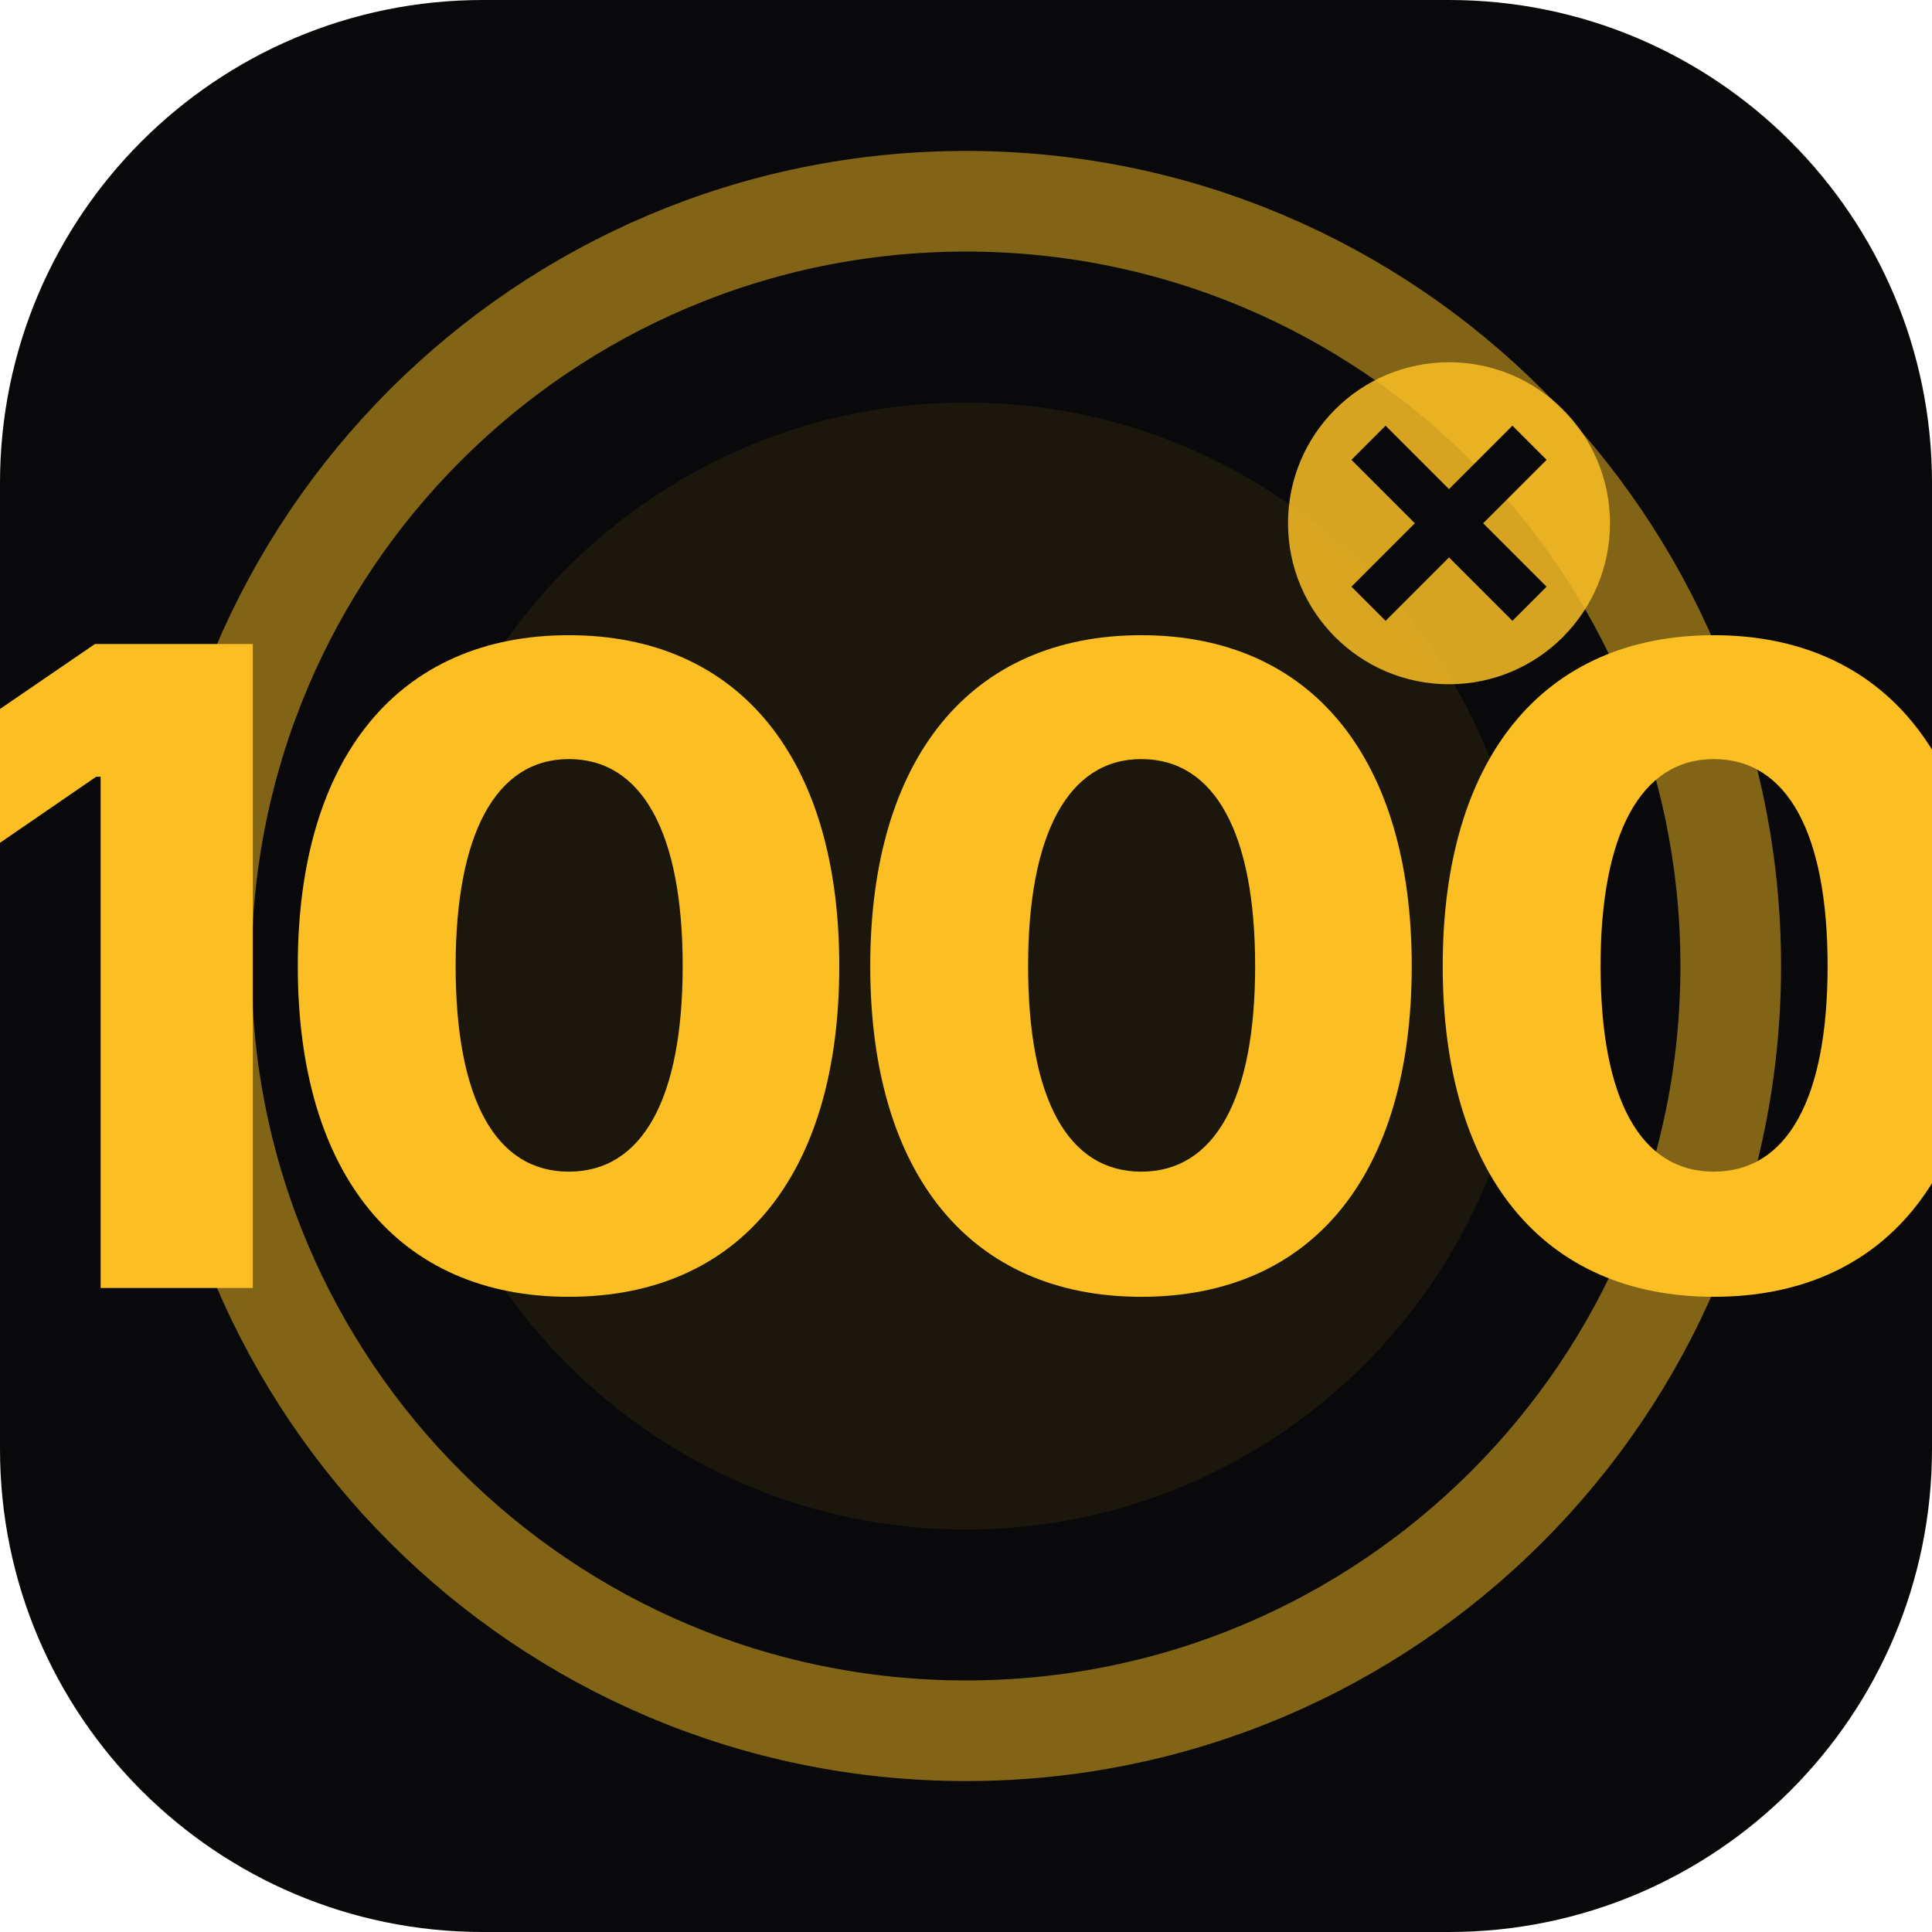
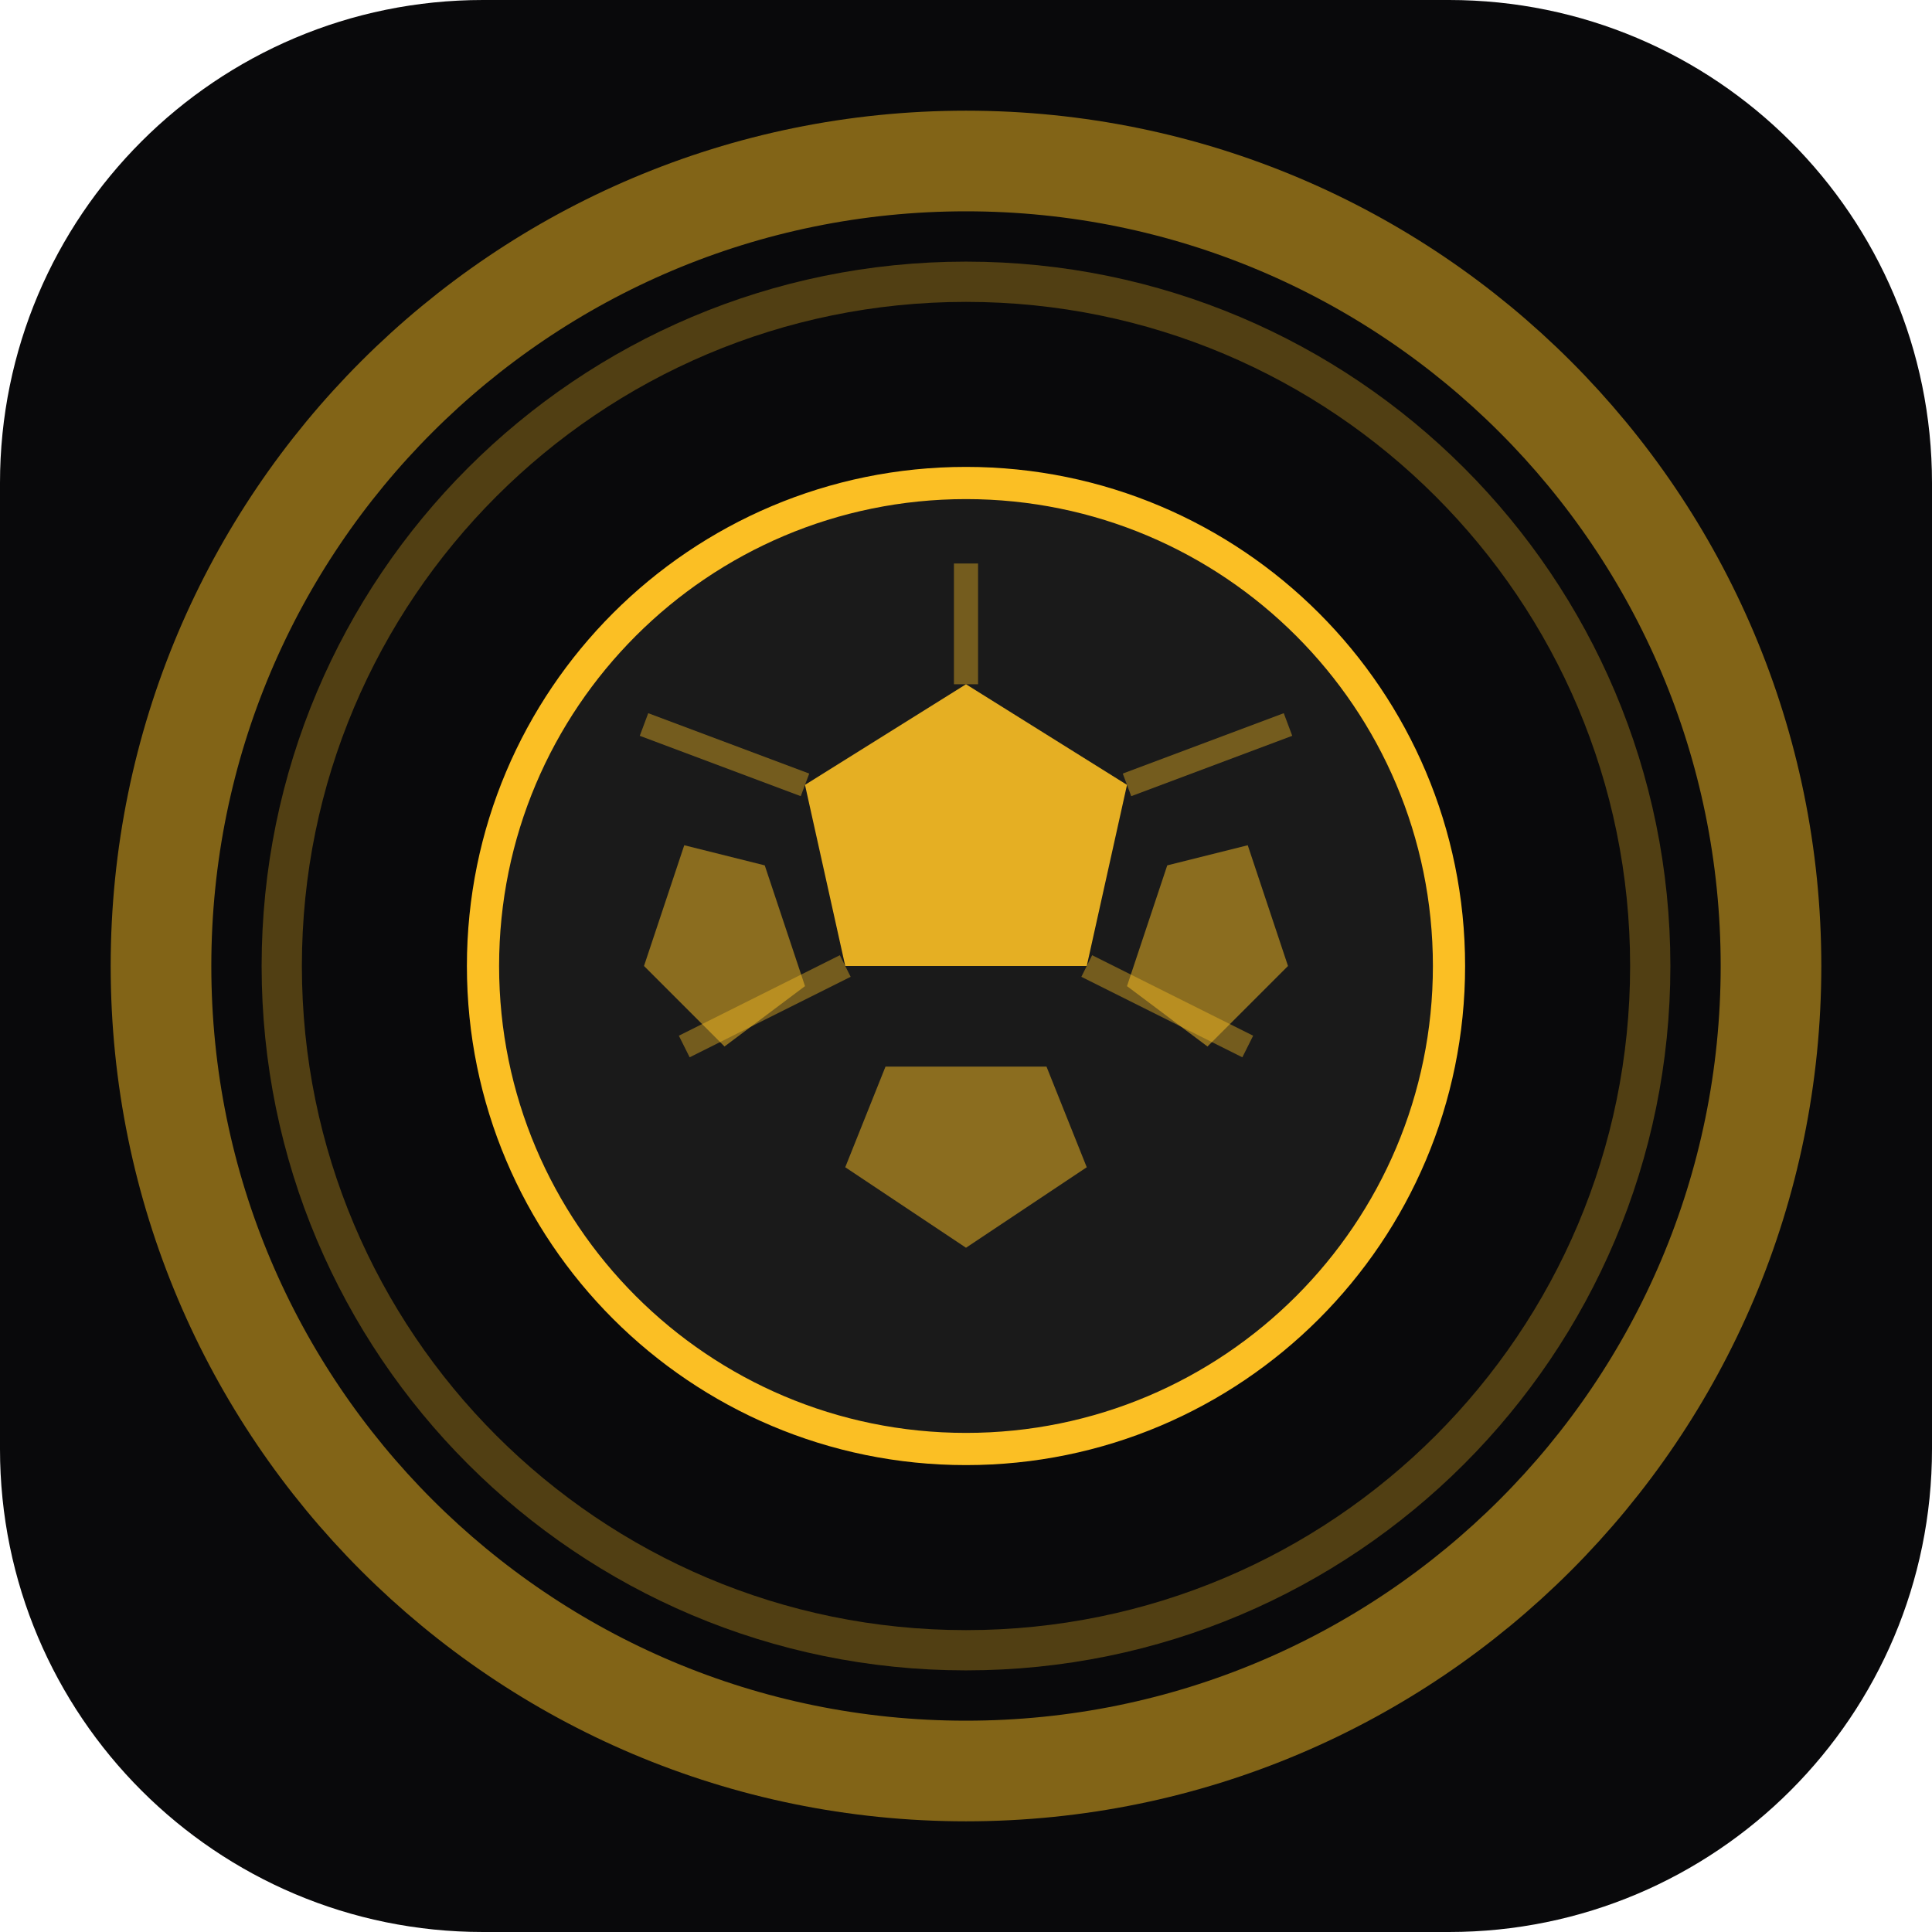
<svg xmlns="http://www.w3.org/2000/svg" viewBox="0 0 48 48" fill="none">
  <rect width="48" height="48" rx="12" fill="#09090b" />
-   <circle cx="24" cy="24" r="19" stroke="#fbbf24" stroke-width="2.5" opacity="0.5" />
-   <circle cx="24" cy="24" r="14" fill="#fbbf24" opacity="0.08" />
-   <text x="24" y="32" text-anchor="middle" font-family="system-ui, -apple-system, sans-serif" font-size="22" font-weight="800" fill="#fbbf24" letter-spacing="-1">1000</text>
-   <circle cx="36" cy="13" r="4" fill="#fbbf24" opacity="0.85" />
-   <path d="M34 11 L38 15 M38 11 L34 15" stroke="#09090b" stroke-width="1.2" />
+   <circle cx="24" cy="24" r="20" stroke="#fbbf24" stroke-width="2.5" opacity="0.5" />
+   <circle cx="24" cy="24" r="17" stroke="#fbbf24" stroke-width="1" opacity="0.3" />
+   <circle cx="24" cy="24" r="12" fill="#1a1a1a" stroke="#fbbf24" stroke-width="0.8" />
+   <polygon points="24,17 28,19.5 27,24 21,24 20,19.5" fill="#fbbf24" opacity="0.9" />
+   <line x1="24" y1="17" x2="24" y2="14" stroke="#fbbf24" stroke-width="0.6" opacity="0.4" />
+   <line x1="28" y1="19.5" x2="32" y2="18" stroke="#fbbf24" stroke-width="0.6" opacity="0.4" />
+   <line x1="27" y1="24" x2="31" y2="26" stroke="#fbbf24" stroke-width="0.6" opacity="0.4" />
+   <line x1="21" y1="24" x2="17" y2="26" stroke="#fbbf24" stroke-width="0.6" opacity="0.4" />
+   <line x1="20" y1="19.5" x2="16" y2="18" stroke="#fbbf24" stroke-width="0.6" opacity="0.4" />
+   <polygon points="31,21 32,24 30,26 28,24.5 29,21.5" fill="#fbbf24" opacity="0.5" />
+   <polygon points="17,21 16,24 18,26 20,24.5 19,21.5" fill="#fbbf24" opacity="0.5" />
+   <polygon points="24,31 27,29 26,26.5 22,26.5 21,29" fill="#fbbf24" opacity="0.5" />
</svg>
